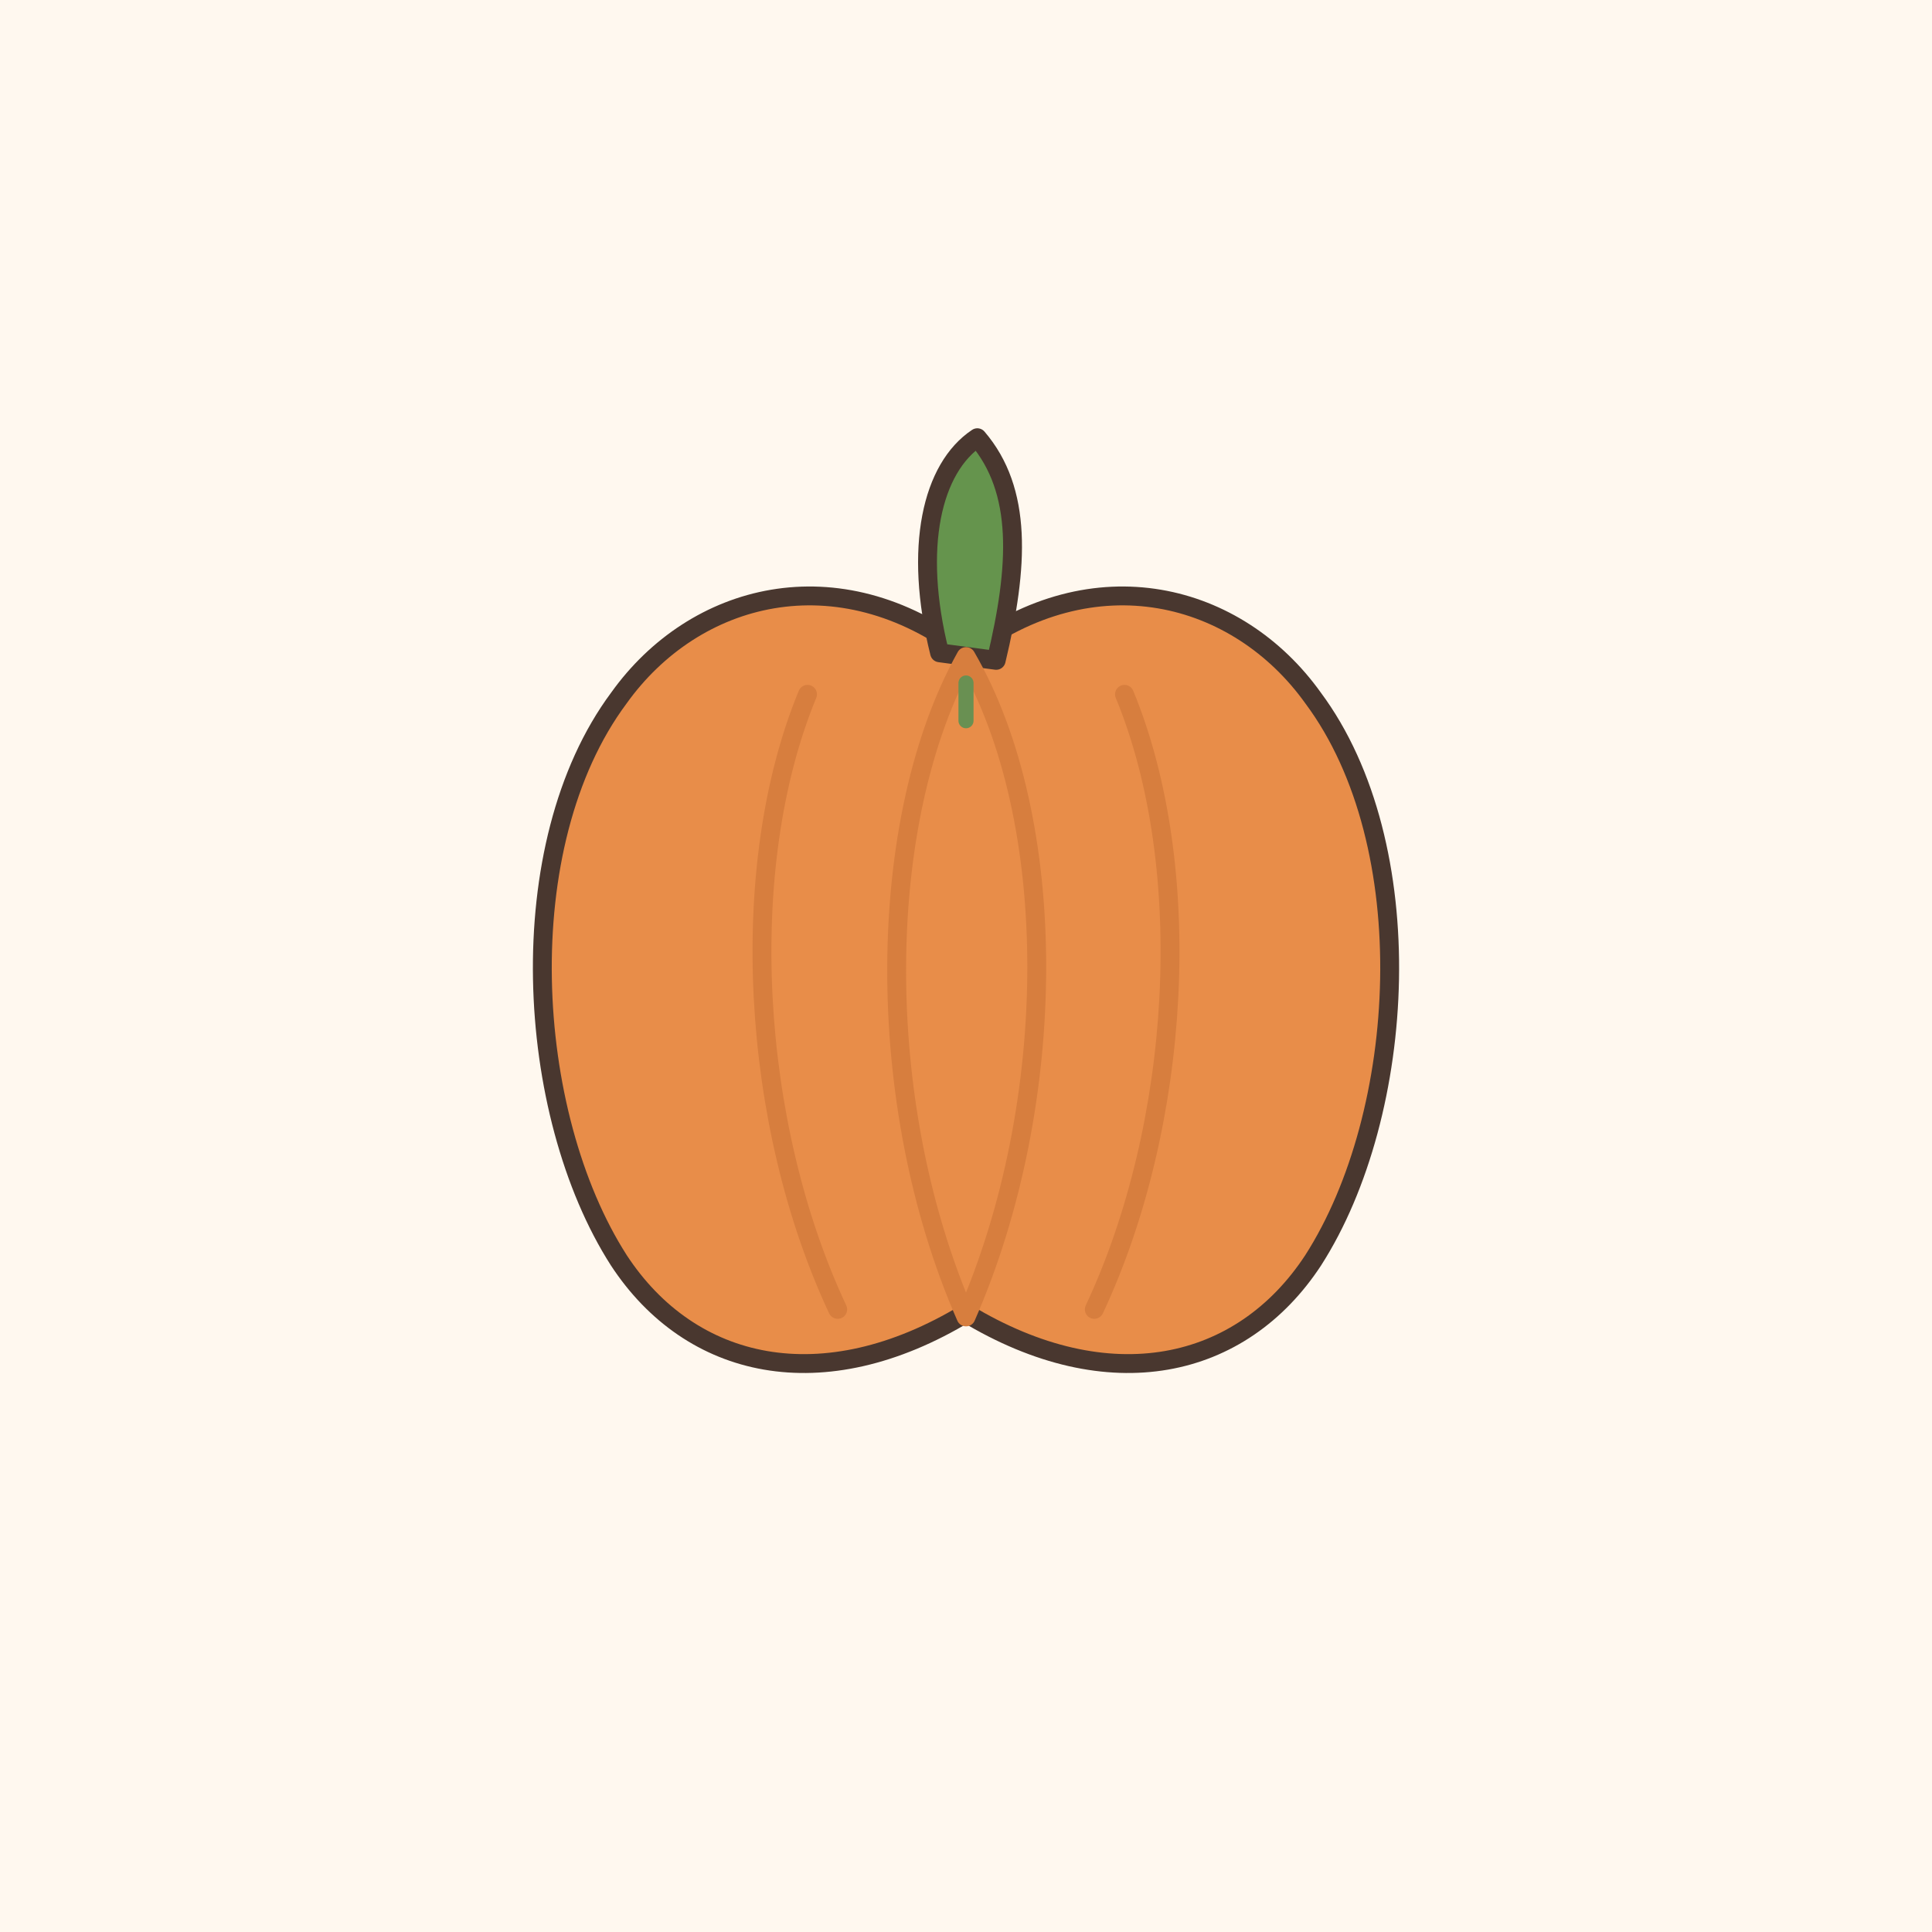
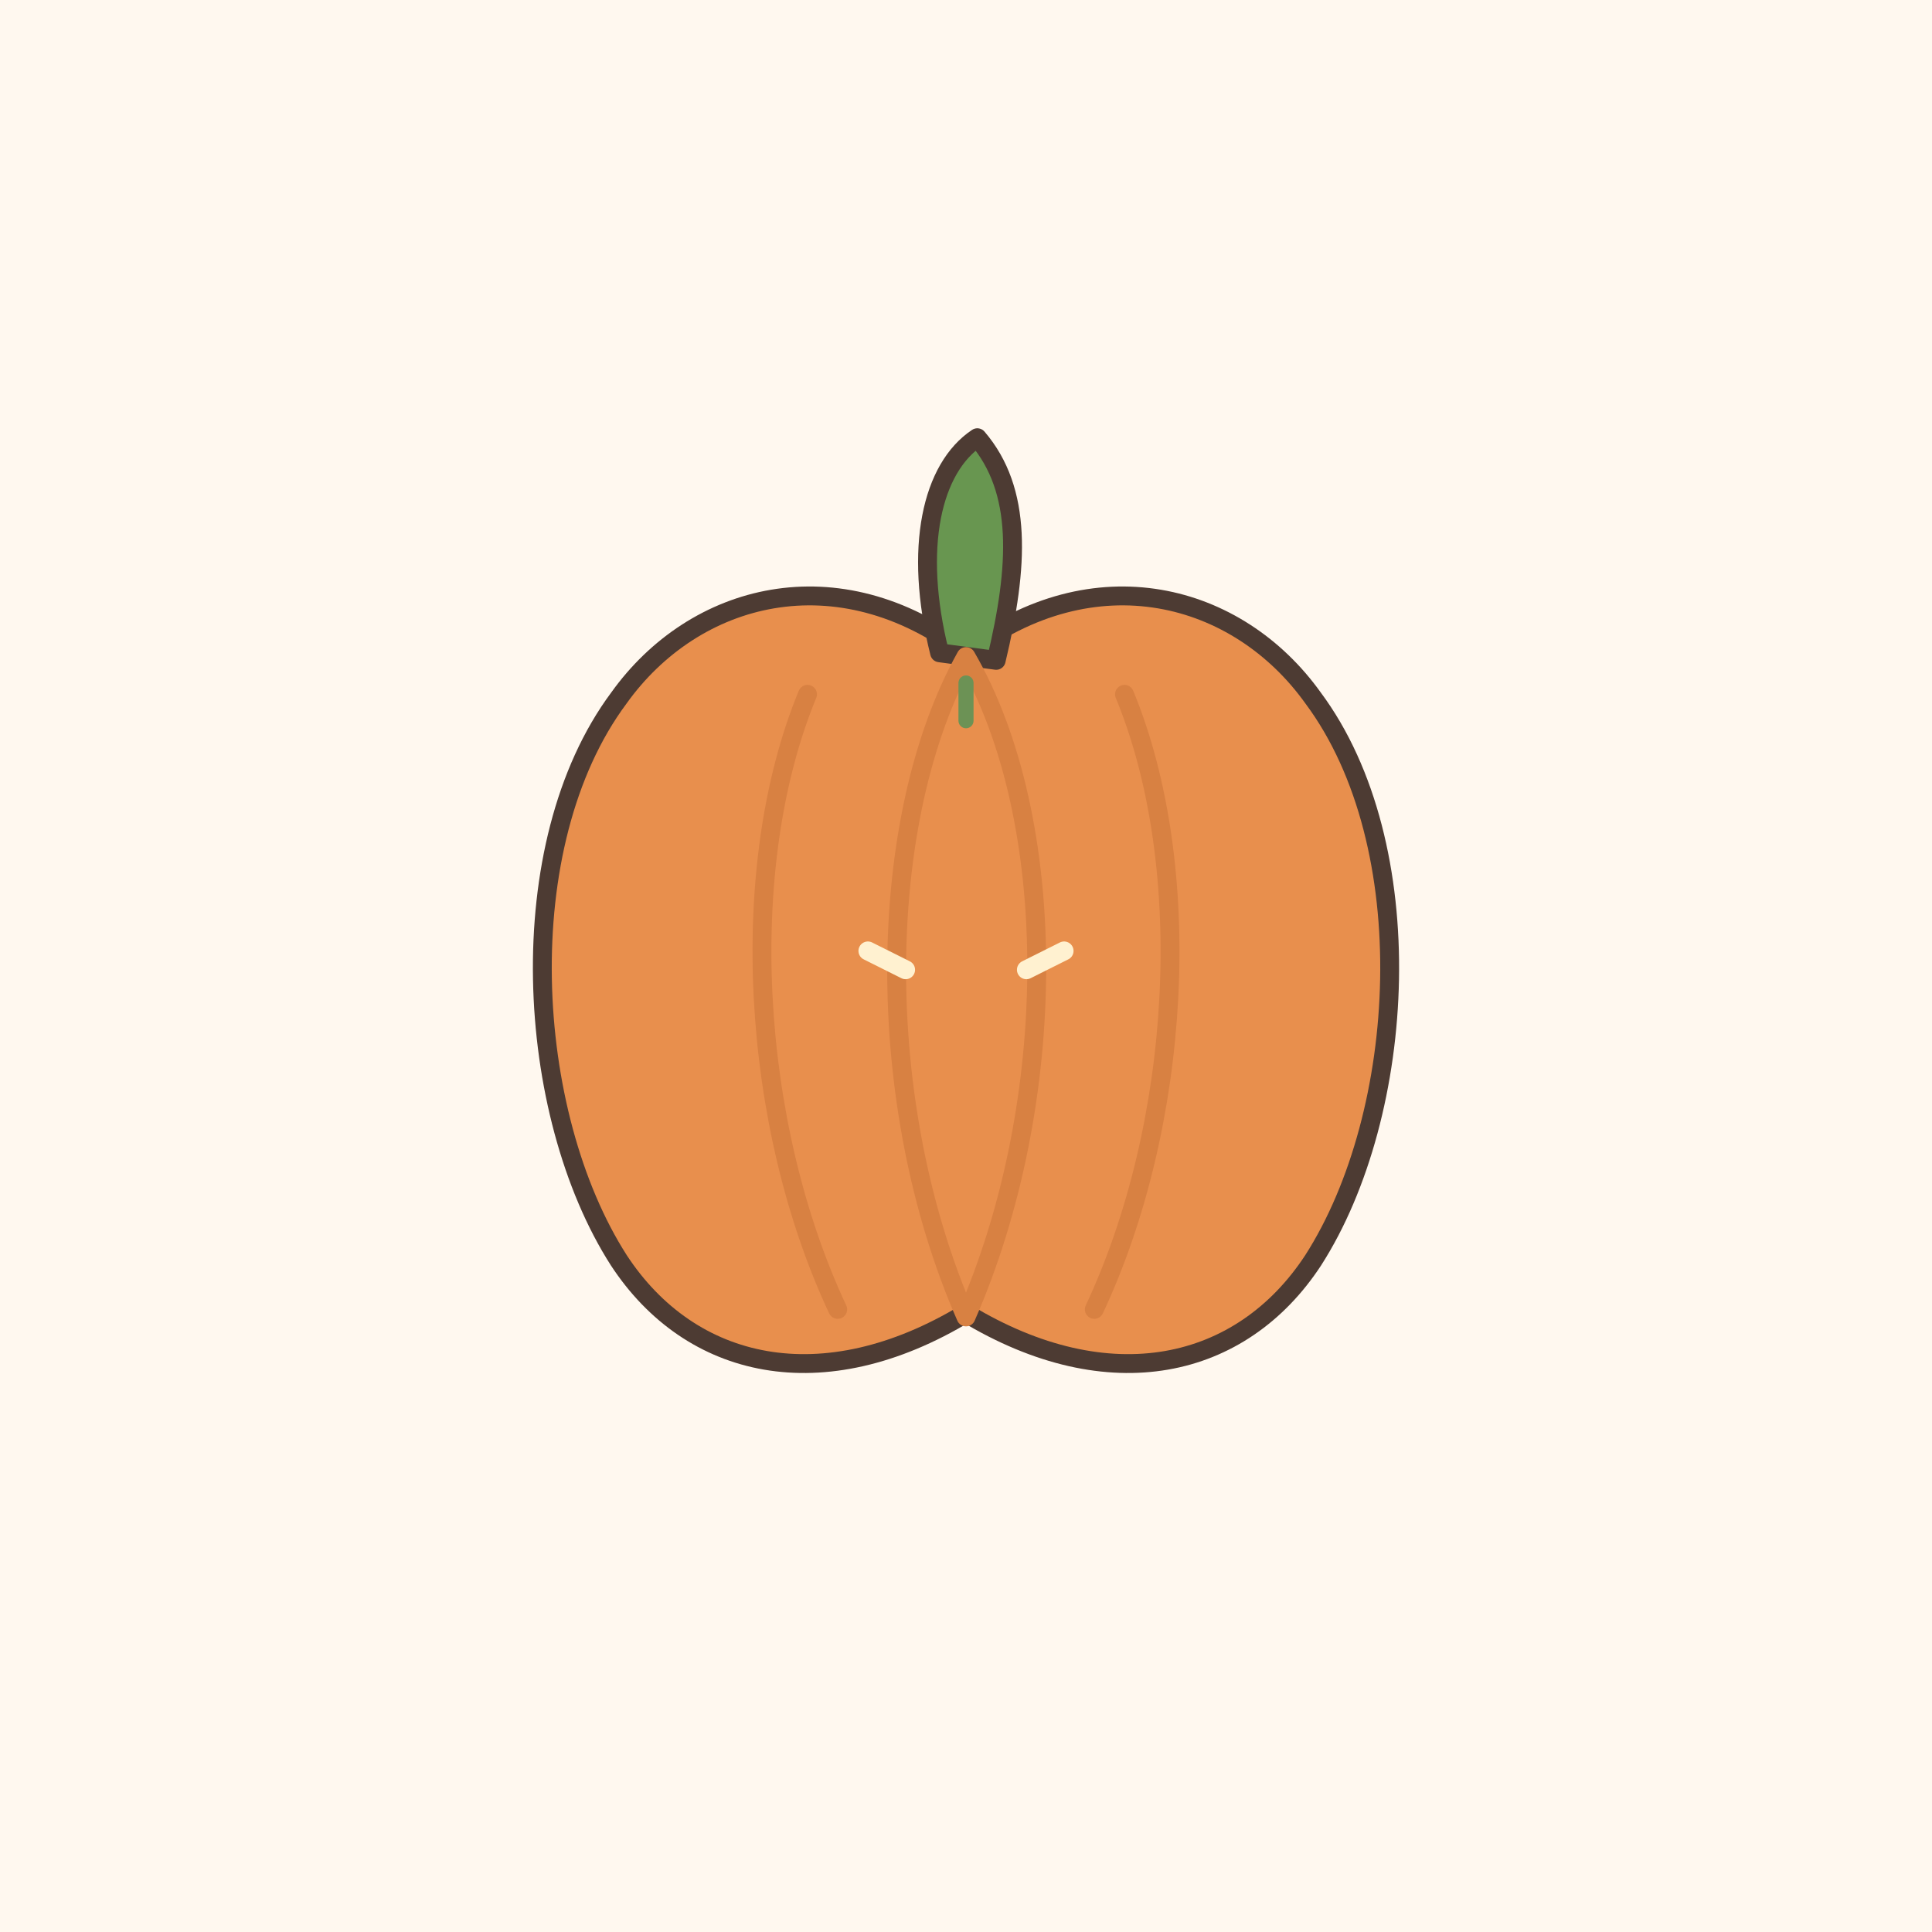
<svg xmlns="http://www.w3.org/2000/svg" width="512" height="512" viewBox="0 0 512 512">
  <rect width="512" height="512" fill="#FFF8EF" />
-   <g>
+   <g opacity="0.98">
    <path d="M256 173 C222 147 184 157 164 185 C135 224 139 295 164 334 C183 363 218 371 256 348 C294 371 329 363 348 334 C373 295 377 224 348 185 C328 157 290 147 256 173 Z" fill="#E88D49" stroke="#49372F" stroke-width="5" stroke-linecap="round" stroke-linejoin="round" />
    <path d="M249 173 C242 145 247 124 259 116 C271 130 270 150 264 175 Z" fill="#65944D" stroke="#49372F" stroke-width="5" stroke-linecap="round" stroke-linejoin="round" />
    <path d="M256 174 C232 217 231 292 256 349 M256 174 C281 217 281 292 256 349 M214 184 C195 230 199 298 222 347 M298 184 C317 230 313 298 290 347" fill="none" stroke="#D77E3E" stroke-width="5" stroke-linecap="round" stroke-linejoin="round" />
+     <path d="M230 252 L240 257 M272 257 L282 252" fill="none" stroke="#FFF1CF" stroke-width="5" stroke-linecap="round" stroke-linejoin="round" />
    <path d="M256 181 V191" fill="none" stroke="#699052" stroke-width="4" stroke-linecap="round" stroke-linejoin="round" />
  </g>
</svg>
